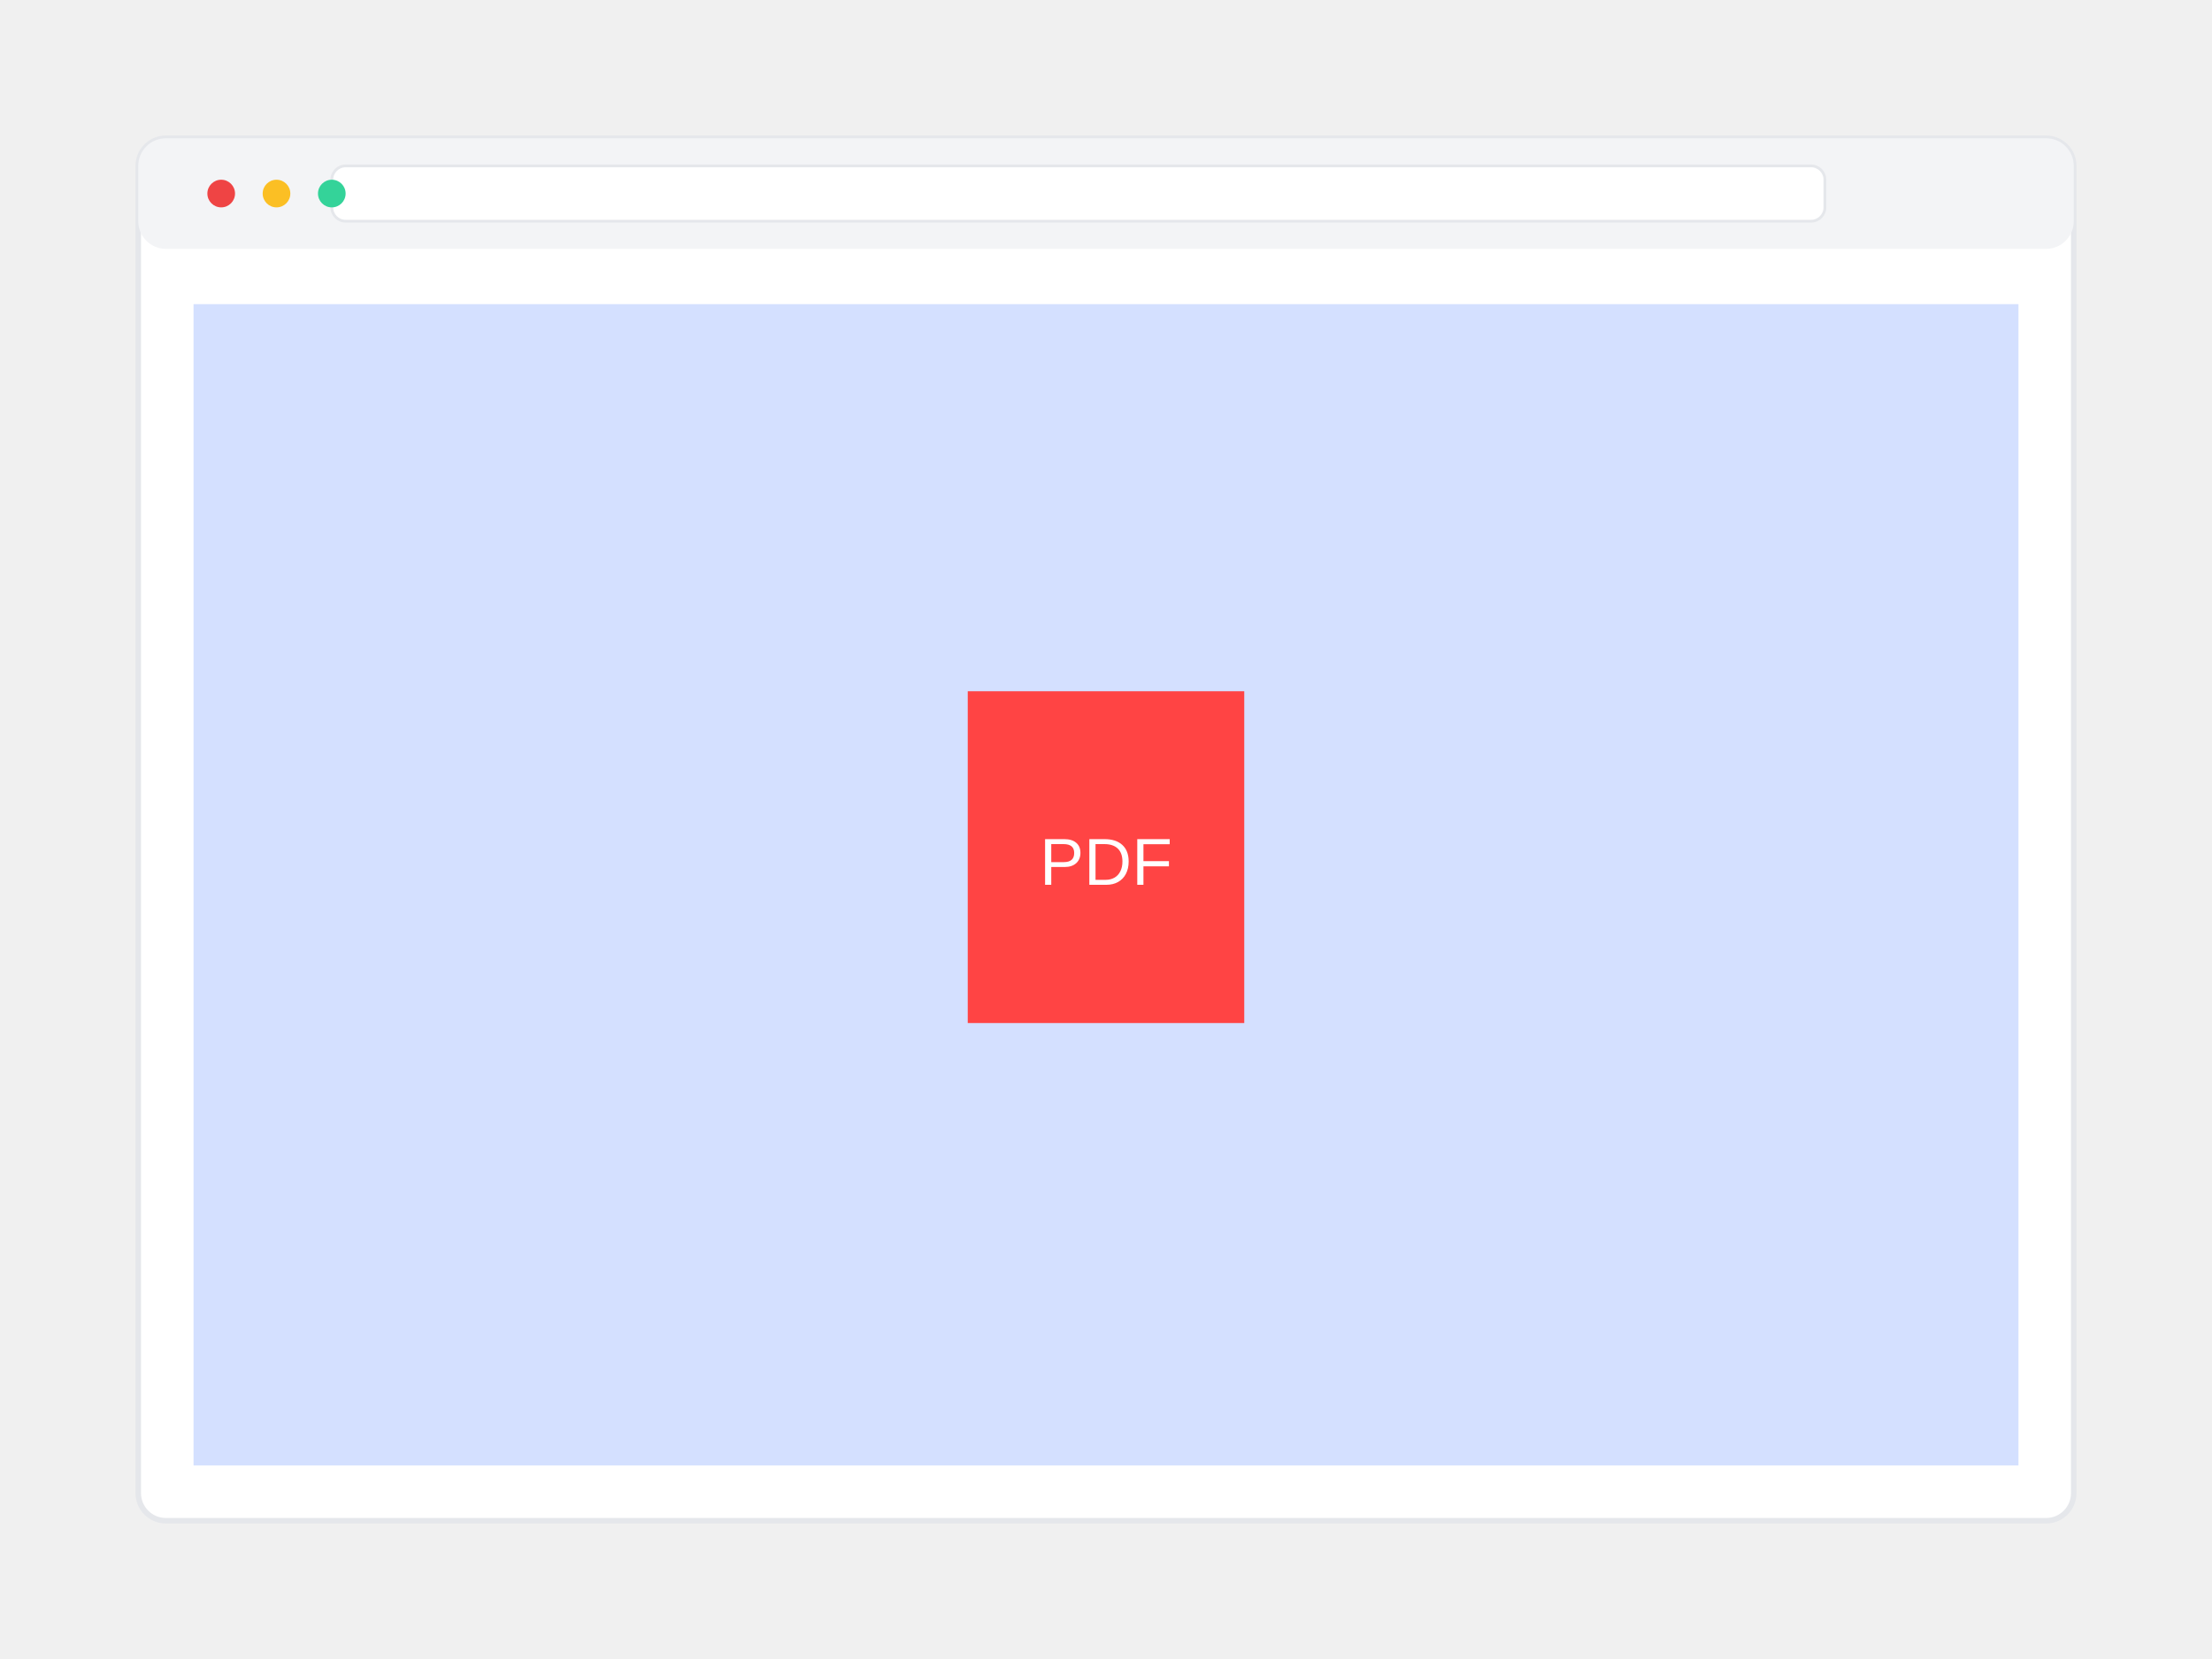
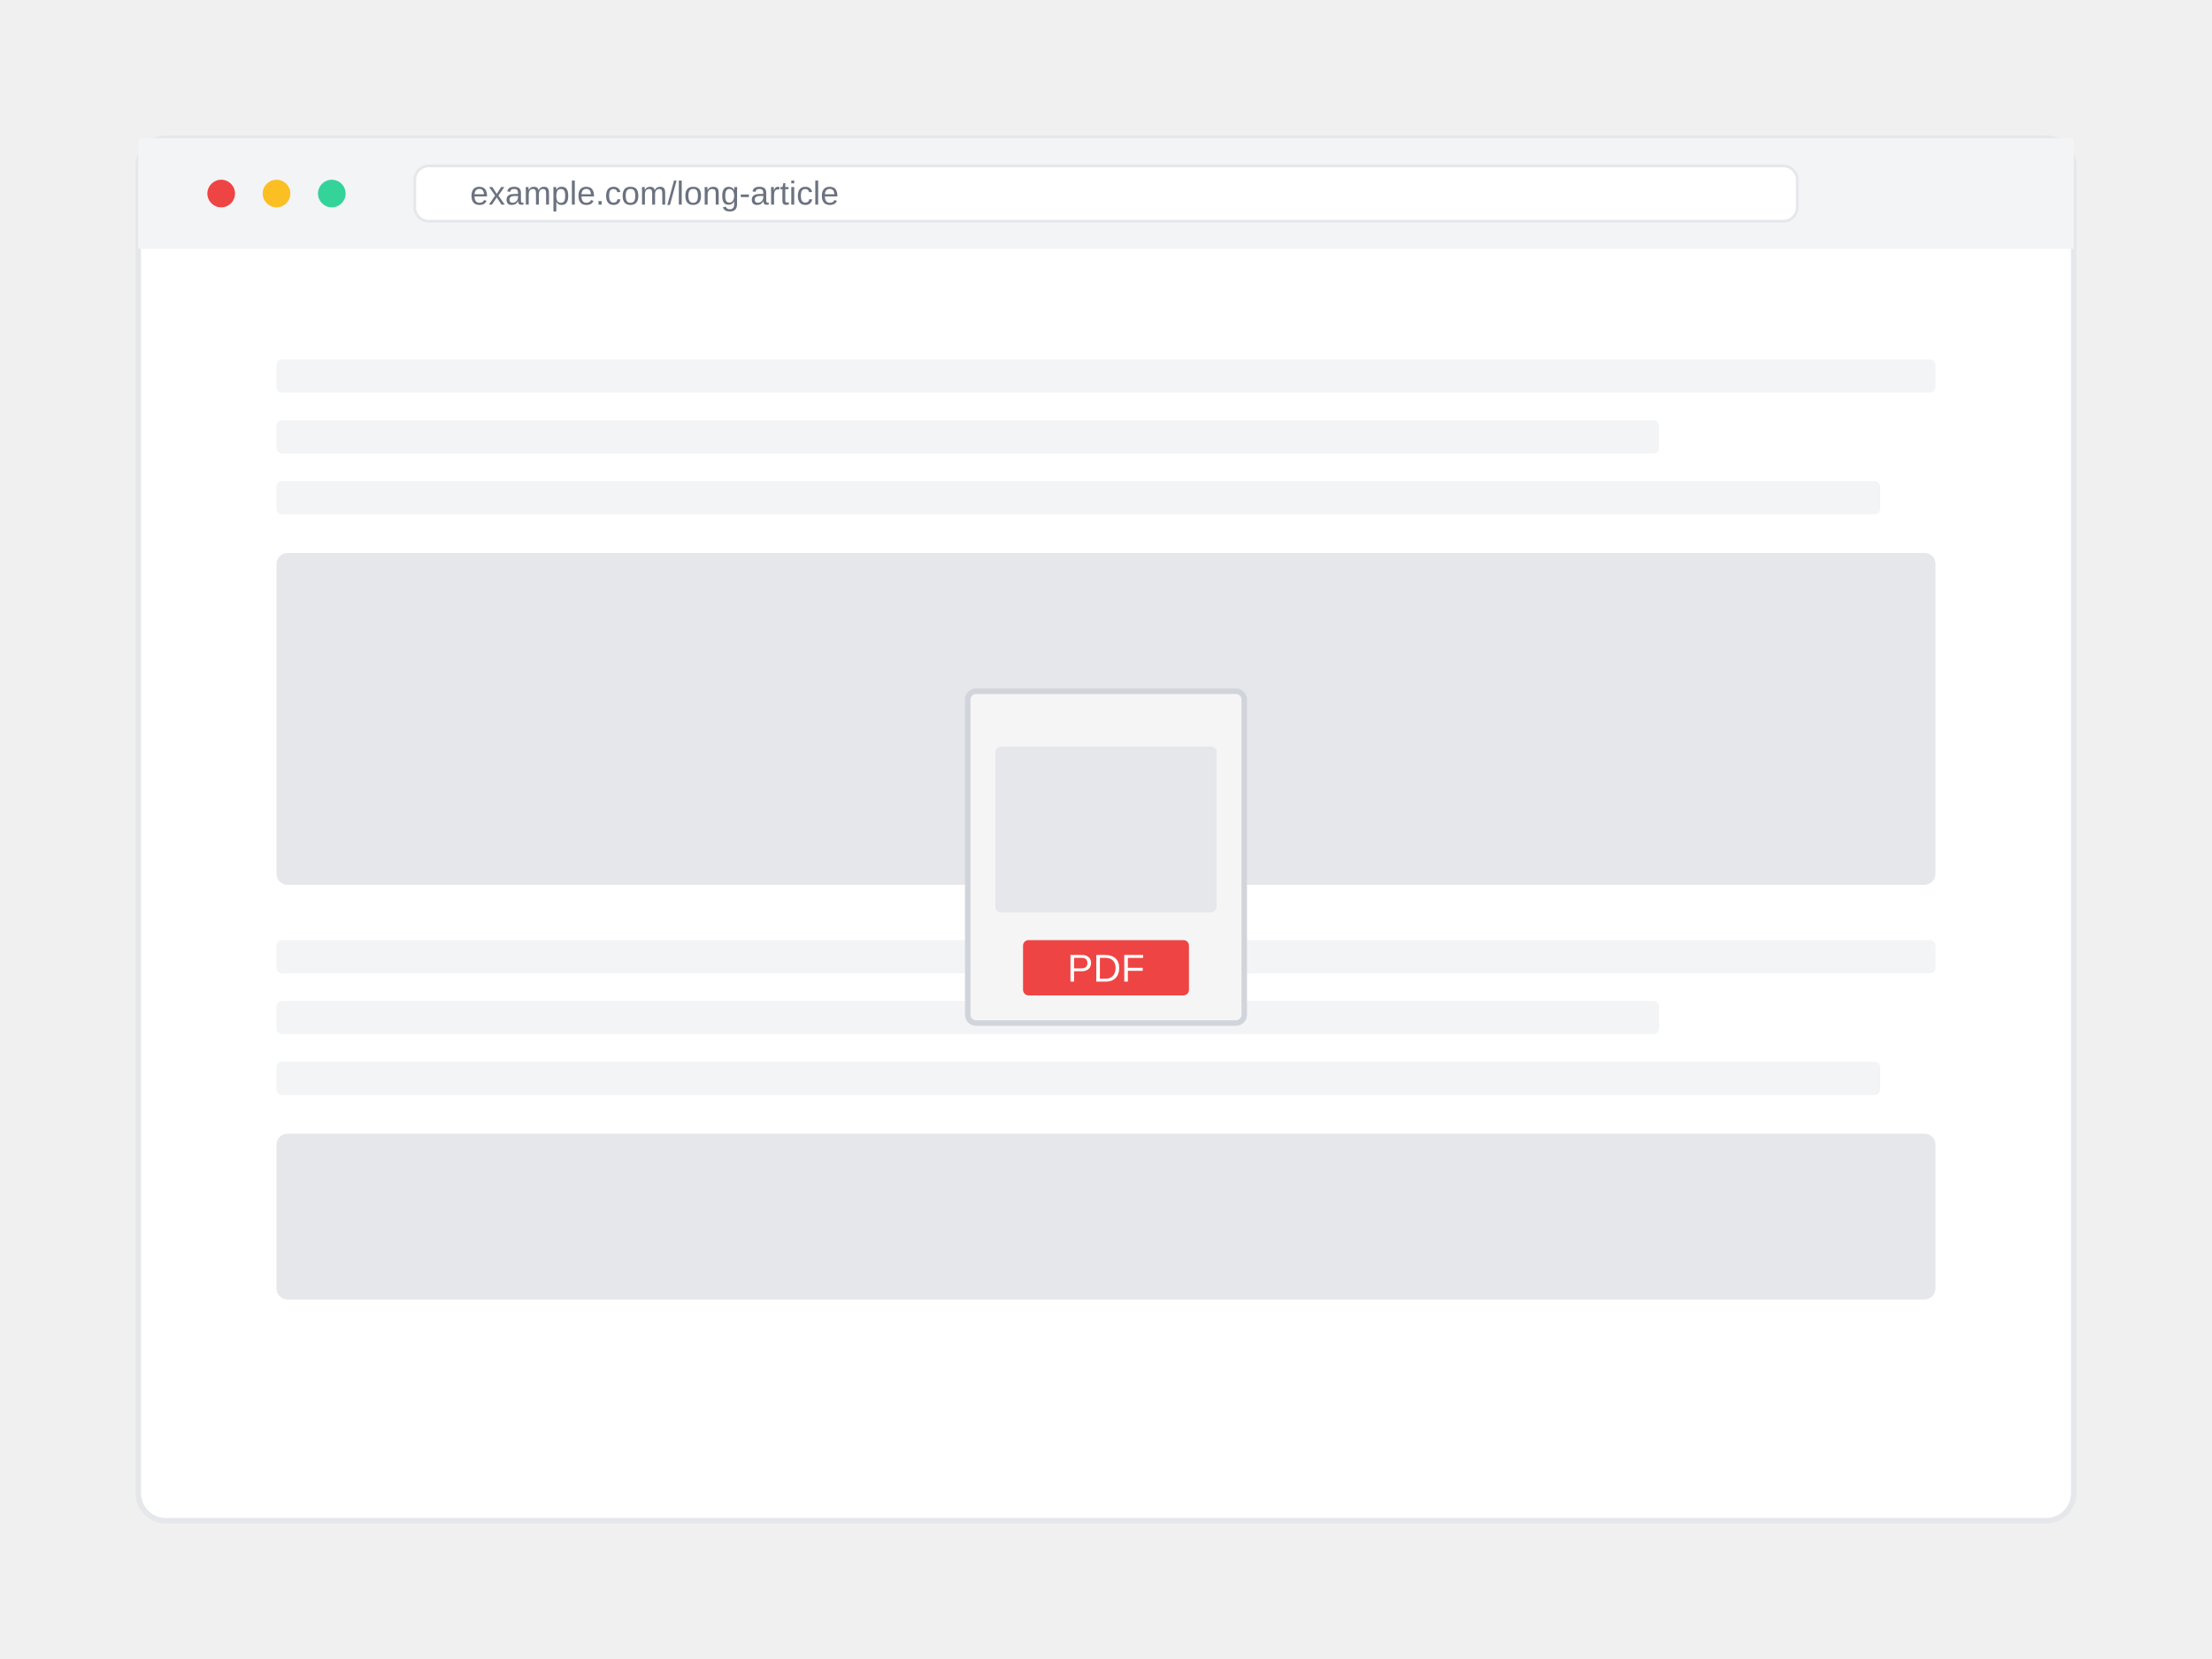
<svg xmlns="http://www.w3.org/2000/svg" viewBox="0 0 800 600">
  <rect x="50" y="50" width="700" height="500" rx="10" fill="#ffffff" stroke="#e5e7eb" stroke-width="2" />
-   <rect x="50" y="50" width="700" height="40" rx="10" fill="#f3f4f6" />
-   <rect x="120" y="60" width="540" height="20" rx="5" fill="#ffffff" stroke="#e5e7eb" stroke-width="1" />
+   <rect x="50" y="50" width="700" height="40" rx="10 10 0 0" fill="#f3f4f6" />
  <circle cx="80" cy="70" r="5" fill="#ef4444" />
  <circle cx="100" cy="70" r="5" fill="#fbbf24" />
  <circle cx="120" cy="70" r="5" fill="#34d399" />
+   <rect x="150" y="60" width="500" height="20" rx="5" fill="#ffffff" stroke="#e5e7eb" stroke-width="1" />
+   <text x="170" y="74" font-family="Arial" font-size="12" fill="#6b7280">example.com/long-article</text>
  <rect x="70" y="110" width="660" height="420" fill="#ffffff" />
-   <rect x="70" y="110" width="660" height="420" fill="#2962ff" opacity="0.2">
-     <animate attributeName="height" from="0" to="420" dur="2s" repeatCount="indefinite" />
+   <rect x="100" y="130" width="600" height="12" rx="2" fill="#f3f4f6" />
+   <rect x="100" y="152" width="500" height="12" rx="2" fill="#f3f4f6" />
+   <rect x="100" y="174" width="580" height="12" rx="2" fill="#f3f4f6" />
+   <rect x="100" y="200" width="600" height="120" rx="4" fill="#e5e7eb" />
+   <rect x="100" y="340" width="600" height="12" rx="2" fill="#f3f4f6" />
+   <rect x="100" y="362" width="500" height="12" rx="2" fill="#f3f4f6" />
+   <rect x="100" y="384" width="580" height="12" rx="2" fill="#f3f4f6" />
+   <rect x="100" y="410" width="600" height="60" rx="4" fill="#e5e7eb" />
+   <rect x="70" y="110" width="660" height="0" fill="#2962ff" opacity="0.15">
+     <animate attributeName="height" from="0" to="420" dur="4s" begin="0s" repeatCount="indefinite" />
  </rect>
-   <g transform="translate(350, 250)">
-     <rect x="0" y="0" width="100" height="120" fill="#ff4444" />
-     <text x="50" y="70" font-family="Arial" font-size="24" fill="white" text-anchor="middle">PDF</text>
-     <animate attributeName="opacity" values="0;1;1;0" keyTimes="0;0.4;0.6;1" dur="2s" repeatCount="indefinite" />
+   <g>
+     <rect x="350" y="250" width="100" height="120" rx="3" fill="#f5f5f5" stroke="#d1d5db" stroke-width="2" />
+     <rect x="360" y="270" width="80" height="60" rx="2" fill="#e5e7eb" />
+     <rect x="370" y="340" width="60" height="20" rx="2" fill="#ef4444" />
+     <text x="400" y="355" font-family="Arial" font-size="14" fill="white" text-anchor="middle">PDF</text>
+     <animate attributeName="opacity" values="0;0;1;1;0" keyTimes="0;0.7;0.75;0.95;1" dur="4s" repeatCount="indefinite" />
  </g>
</svg>
